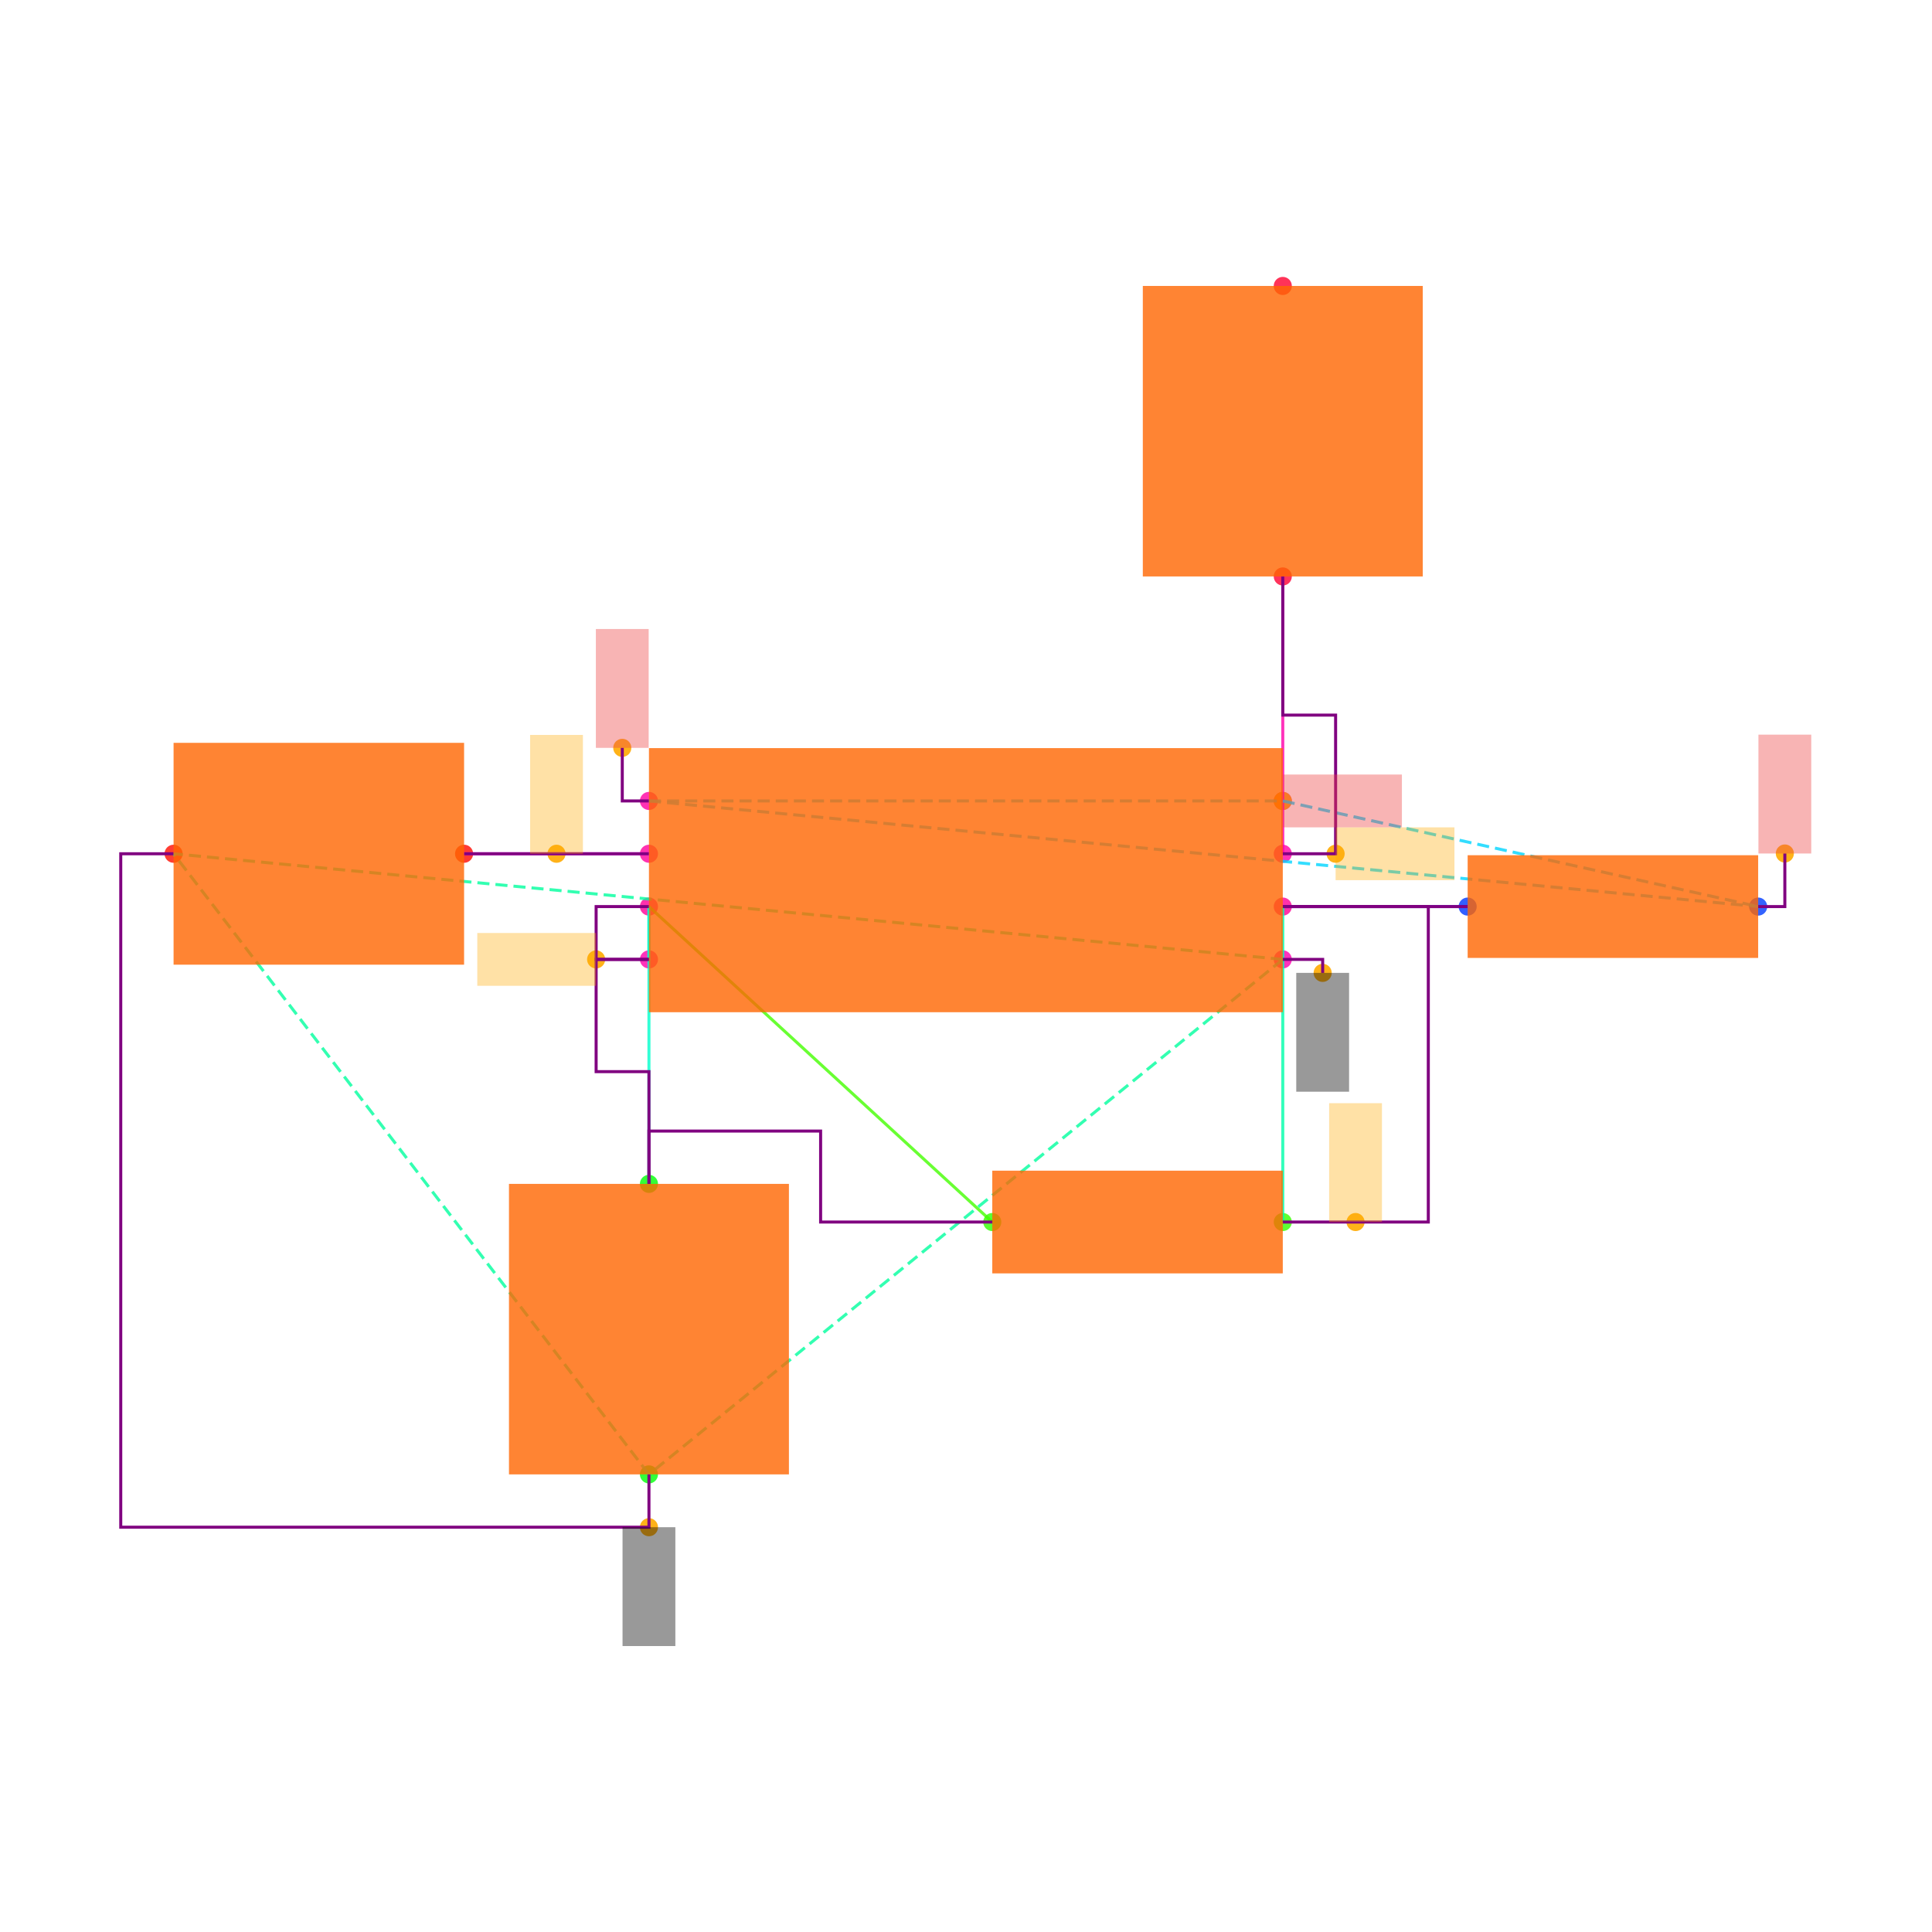
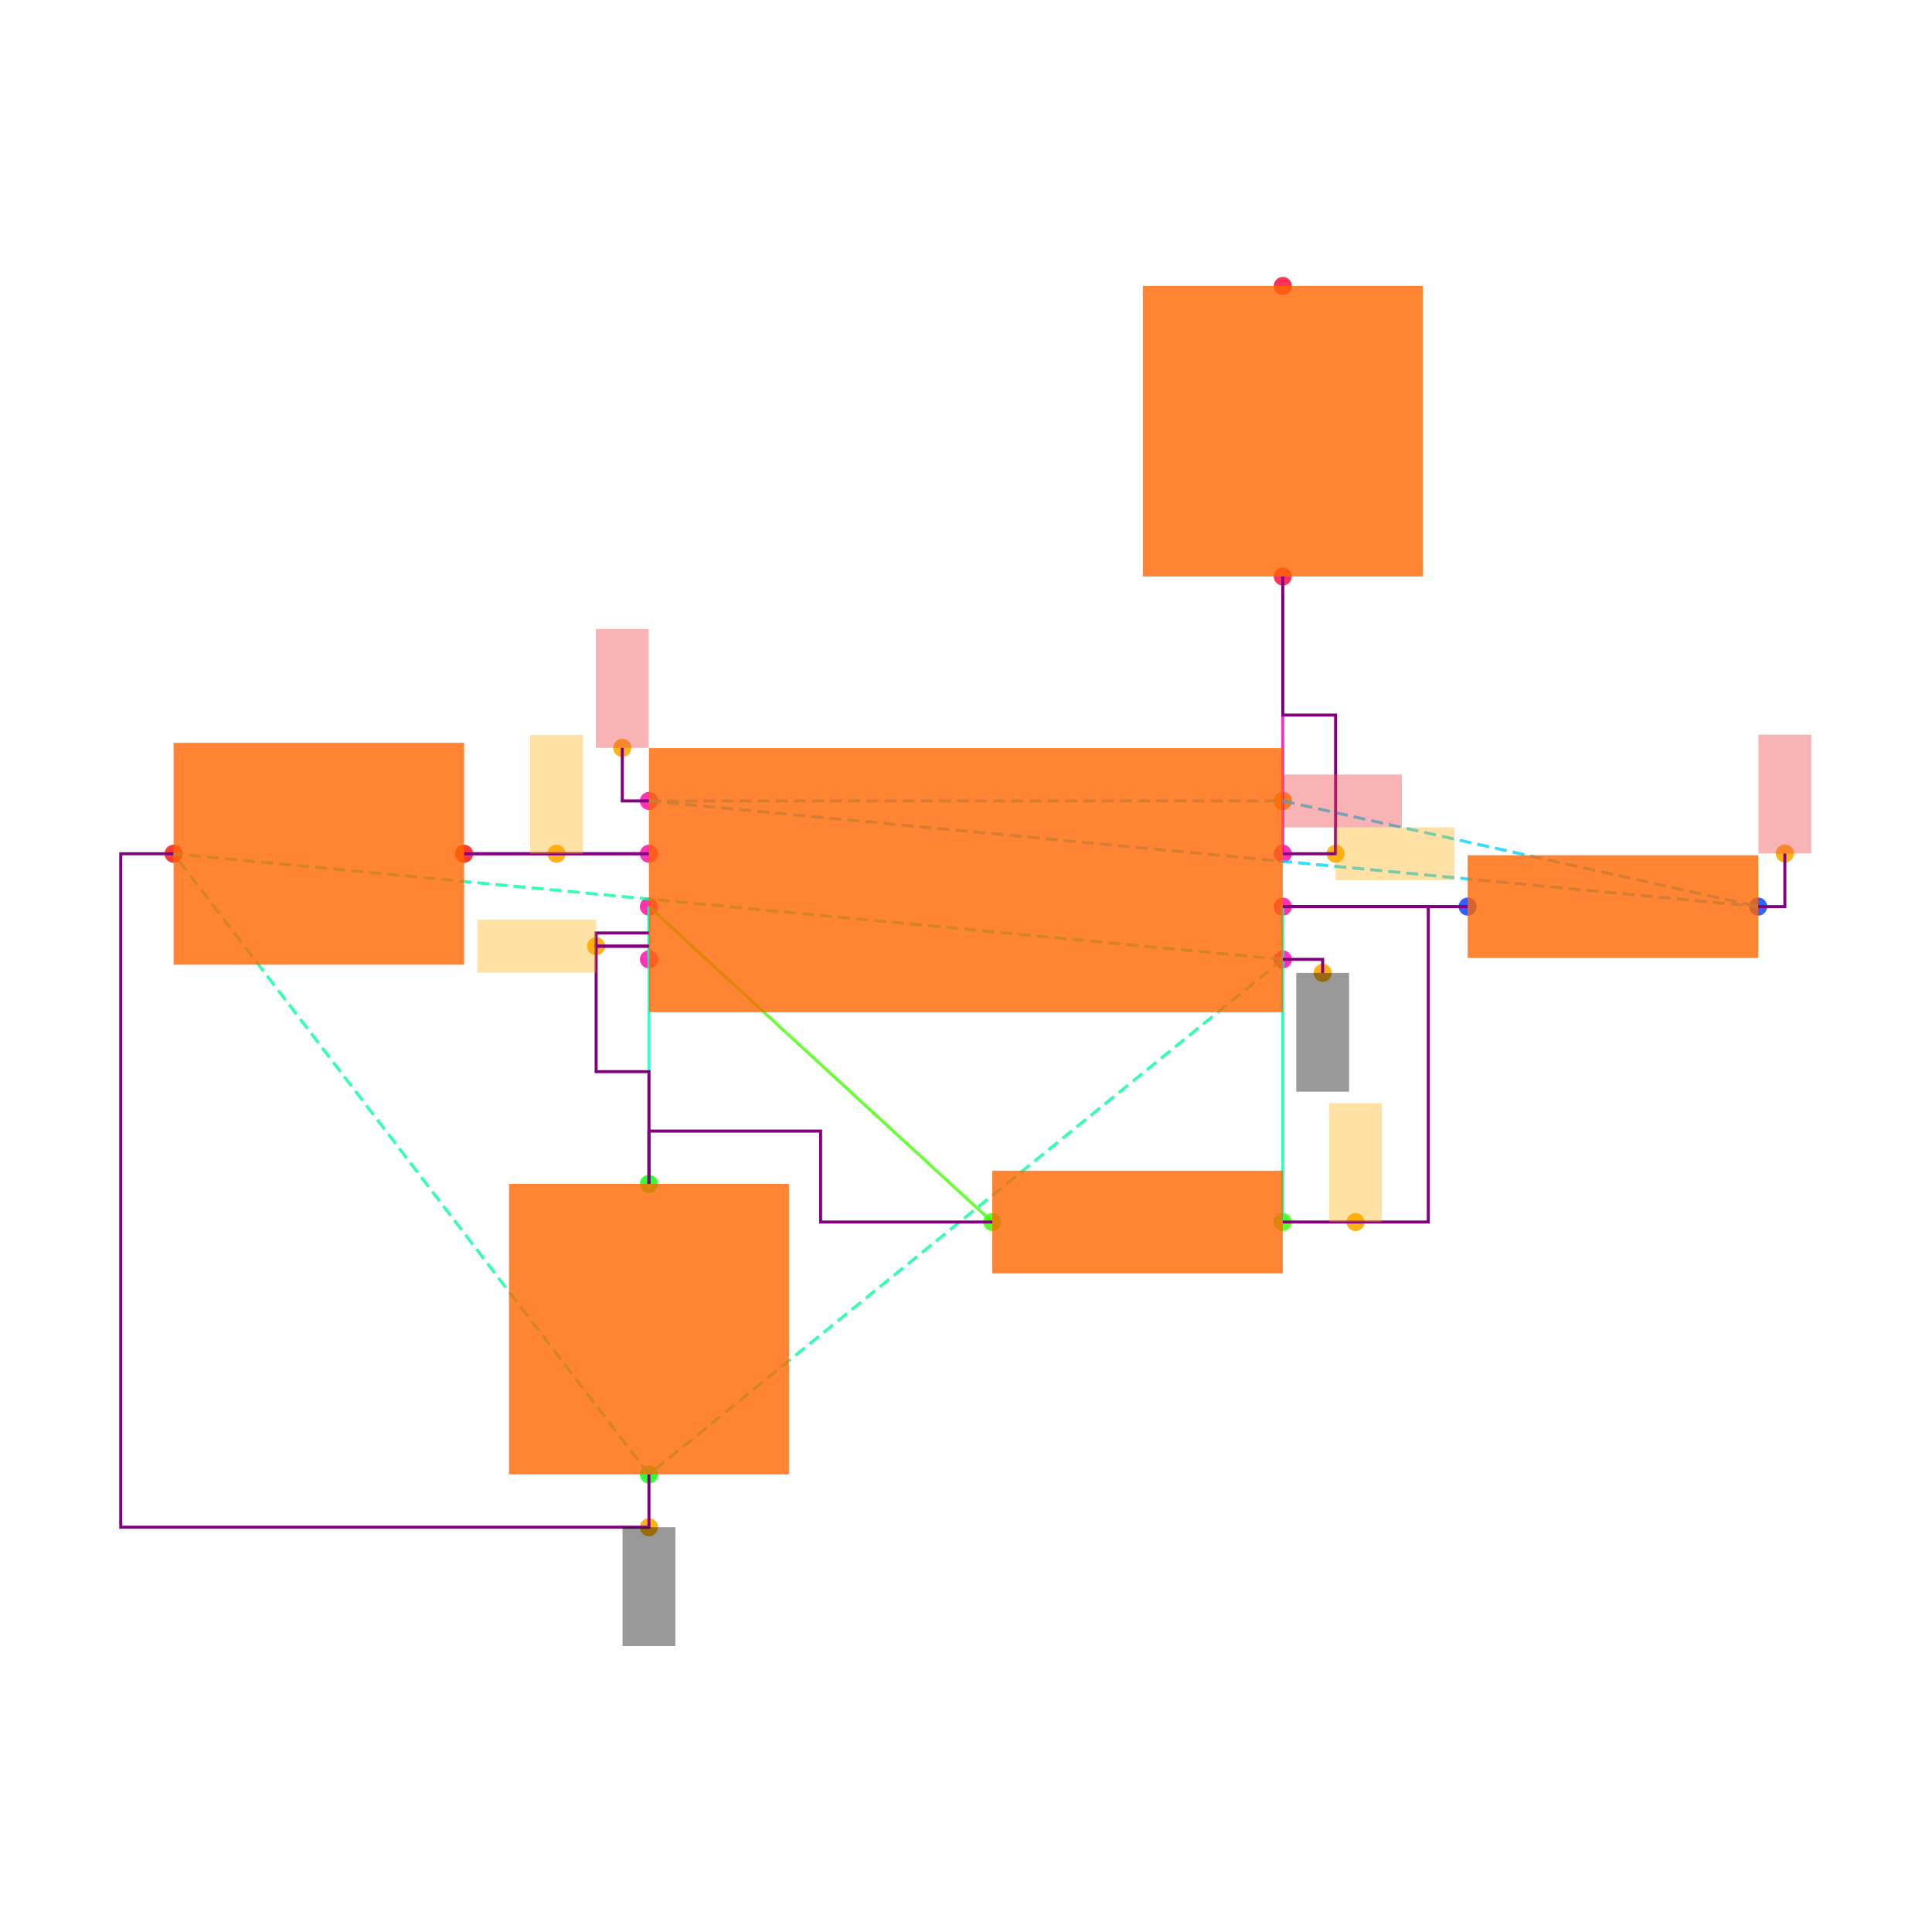
<svg xmlns="http://www.w3.org/2000/svg" width="640" height="640" viewBox="0 0 640 640">
  <rect width="100%" height="100%" fill="white" />
  <g>
    <circle data-type="point" data-label="U1.1 x+" data-x="1.2000000000000002" data-y="-0.30000000000000004" cx="424.94" cy="317.813" r="3" fill="hsl(319, 100%, 50%, 0.8)" />
  </g>
  <g>
    <circle data-type="point" data-label="U1.2 x-" data-x="-1.2000000000000002" data-y="-0.30000000000000004" cx="214.973" cy="317.813" r="3" fill="hsl(320, 100%, 50%, 0.8)" />
  </g>
  <g>
    <circle data-type="point" data-label="U1.3 x+" data-x="1.2000000000000002" data-y="0.09999999999999998" cx="424.94" cy="282.818" r="3" fill="hsl(321, 100%, 50%, 0.8)" />
  </g>
  <g>
    <circle data-type="point" data-label="U1.4 x-" data-x="-1.2000000000000002" data-y="0.30000000000000004" cx="214.973" cy="265.321" r="3" fill="hsl(322, 100%, 50%, 0.8)" />
  </g>
  <g>
    <circle data-type="point" data-label="U1.5 x-" data-x="-1.2000000000000002" data-y="0.10000000000000003" cx="214.973" cy="282.818" r="3" fill="hsl(323, 100%, 50%, 0.8)" />
  </g>
  <g>
    <circle data-type="point" data-label="U1.6 x-" data-x="-1.2000000000000002" data-y="-0.09999999999999998" cx="214.973" cy="300.316" r="3" fill="hsl(324, 100%, 50%, 0.8)" />
  </g>
  <g>
    <circle data-type="point" data-label="U1.7 x+" data-x="1.2000000000000002" data-y="-0.10000000000000003" cx="424.94" cy="300.316" r="3" fill="hsl(325, 100%, 50%, 0.8)" />
  </g>
  <g>
    <circle data-type="point" data-label="U1.8 x+" data-x="1.2000000000000002" data-y="0.30000000000000004" cx="424.94" cy="265.321" r="3" fill="hsl(326, 100%, 50%, 0.8)" />
  </g>
  <g>
    <circle data-type="point" data-label="R1.1 x+" data-x="3" data-y="-0.10000000000000016" cx="582.415" cy="300.316" r="3" fill="hsl(226, 100%, 50%, 0.8)" />
  </g>
  <g>
    <circle data-type="point" data-label="R1.2 x-" data-x="1.9000000000000004" data-y="-0.10000000000000002" cx="486.18" cy="300.316" r="3" fill="hsl(227, 100%, 50%, 0.8)" />
  </g>
  <g>
    <circle data-type="point" data-label="R2.1 x+" data-x="1.2000000000000002" data-y="-1.2944553500000002" cx="424.94" cy="404.814" r="3" fill="hsl(107, 100%, 50%, 0.8)" />
  </g>
  <g>
    <circle data-type="point" data-label="R2.2 x-" data-x="0.10000000000000009" data-y="-1.2944553500000002" cx="328.705" cy="404.814" r="3" fill="hsl(108, 100%, 50%, 0.8)" />
  </g>
  <g>
    <circle data-type="point" data-label="C1.1 y+" data-x="-1.2000000000000002" data-y="-1.1500000000000001" cx="214.973" cy="392.176" r="3" fill="hsl(121, 100%, 50%, 0.8)" />
  </g>
  <g>
    <circle data-type="point" data-label="C1.2 y-" data-x="-1.2000000000000002" data-y="-2.25" cx="214.973" cy="488.411" r="3" fill="hsl(122, 100%, 50%, 0.8)" />
  </g>
  <g>
    <circle data-type="point" data-label="C2.1 x+" data-x="-1.9000000000000004" data-y="0.10000000000000002" cx="153.732" cy="282.818" r="3" fill="hsl(2, 100%, 50%, 0.8)" />
  </g>
  <g>
    <circle data-type="point" data-label="C2.2 x-" data-x="-3" data-y="0.10000000000000016" cx="57.497" cy="282.818" r="3" fill="hsl(3, 100%, 50%, 0.8)" />
  </g>
  <g>
    <circle data-type="point" data-label="R3.1 y-" data-x="1.2000000000000002" data-y="1.1500000000000001" cx="424.94" cy="190.958" r="3" fill="hsl(348, 100%, 50%, 0.8)" />
  </g>
  <g>
    <circle data-type="point" data-label="R3.2 y+" data-x="1.2000000000000002" data-y="2.25" cx="424.94" cy="94.723" r="3" fill="hsl(349, 100%, 50%, 0.8)" />
  </g>
  <g>
    <circle data-type="point" data-label="anchorPoint orientation: y-" data-x="1.3510000000000002" data-y="-0.35100000000000003" cx="438.15" cy="322.275" r="3" fill="hsl(40, 100%, 50%, 0.9)" />
  </g>
  <g>
    <circle data-type="point" data-label="anchorPoint orientation: y-" data-x="-1.2000000000000002" data-y="-2.45" cx="214.973" cy="505.908" r="3" fill="hsl(40, 100%, 50%, 0.9)" />
  </g>
  <g>
-     <circle data-type="point" data-label="anchorPoint orientation: x-" data-x="-1.4000000000000001" data-y="-0.30000000000000004" cx="197.475" cy="317.813" r="3" fill="hsl(40, 100%, 50%, 0.9)" />
+     <circle data-type="point" data-label="anchorPoint orientation: x-" data-x="-1.4000000000000001" data-y="-0.25" cx="197.475" cy="313.439" r="3" fill="hsl(40, 100%, 50%, 0.9)" />
  </g>
  <g>
    <circle data-type="point" data-label="anchorPoint orientation: x+" data-x="1.4000000000000001" data-y="0.09999999999999998" cx="442.437" cy="282.818" r="3" fill="hsl(40, 100%, 50%, 0.9)" />
  </g>
  <g>
    <circle data-type="point" data-label="anchorPoint orientation: y+" data-x="-1.3010000000000002" data-y="0.5010000000000001" cx="206.137" cy="247.736" r="3" fill="hsl(40, 100%, 50%, 0.9)" />
  </g>
  <g>
    <circle data-type="point" data-label="anchorPoint orientation: x+" data-x="1.2000000000000002" data-y="0.30000000000000004" cx="424.94" cy="265.321" r="3" fill="hsl(40, 100%, 50%, 0.9)" />
  </g>
  <g>
    <circle data-type="point" data-label="anchorPoint orientation: y+" data-x="3.101" data-y="0.10099999999999985" cx="591.251" cy="282.731" r="3" fill="hsl(40, 100%, 50%, 0.9)" />
  </g>
  <g>
    <circle data-type="point" data-label="anchorPoint orientation: y+" data-x="-1.5500000000000003" data-y="0.10000000000000003" cx="184.352" cy="282.818" r="3" fill="hsl(40, 100%, 50%, 0.9)" />
  </g>
  <g>
    <circle data-type="point" data-label="anchorPoint orientation: y+" data-x="1.4755000000000003" data-y="-1.2944553500000002" cx="449.042" cy="404.814" r="3" fill="hsl(40, 100%, 50%, 0.9)" />
  </g>
  <g>
    <polyline data-points="-1.2000000000000002,0.10000000000000003 -1.9000000000000004,0.10000000000000002" data-type="line" data-label="" points="214.973,282.818 153.732,282.818" fill="none" stroke="hsl(296, 100%, 50%, 0.8)" stroke-width="1" />
  </g>
  <g>
    <polyline data-points="-1.2000000000000002,-0.09999999999999998 -1.2000000000000002,-0.30000000000000004" data-type="line" data-label="" points="214.973,300.316 214.973,317.813" fill="none" stroke="hsl(168, 100%, 50%, 0.8)" stroke-width="1" />
  </g>
  <g>
    <polyline data-points="1.9000000000000004,-0.10000000000000002 1.2000000000000002,-0.10000000000000003" data-type="line" data-label="" points="486.18,300.316 424.94,300.316" fill="none" stroke="hsl(248, 100%, 50%, 0.8)" stroke-width="1" />
  </g>
  <g>
    <polyline data-points="1.2000000000000002,-0.10000000000000003 1.2000000000000002,-1.2944553500000002" data-type="line" data-label="" points="424.94,300.316 424.94,404.814" fill="none" stroke="hsl(160, 100%, 50%, 0.8)" stroke-width="1" />
  </g>
  <g>
    <polyline data-points="0.10000000000000009,-1.2944553500000002 -1.2000000000000002,-0.09999999999999998" data-type="line" data-label="" points="328.705,404.814 214.973,300.316" fill="none" stroke="hsl(104, 100%, 50%, 0.8)" stroke-width="1" />
  </g>
  <g>
    <polyline data-points="-1.2000000000000002,-0.09999999999999998 -1.2000000000000002,-1.1500000000000001" data-type="line" data-label="" points="214.973,300.316 214.973,392.176" fill="none" stroke="hsl(168, 100%, 50%, 0.8)" stroke-width="1" />
  </g>
  <g>
    <polyline data-points="1.2000000000000002,0.09999999999999998 1.2000000000000002,1.1500000000000001" data-type="line" data-label="" points="424.94,282.818 424.94,190.958" fill="none" stroke="hsl(320, 100%, 50%, 0.8)" stroke-width="1" />
  </g>
  <g>
    <polyline data-points="1.2000000000000002,-0.30000000000000004 -1.2000000000000002,-2.25" data-type="line" data-label="" points="424.94,317.813 214.973,488.411" fill="none" stroke="hsl(157, 100%, 50%, 0.8)" stroke-width="1" stroke-dasharray="4 2" />
  </g>
  <g>
    <polyline data-points="1.2000000000000002,-0.30000000000000004 -3,0.10000000000000016" data-type="line" data-label="" points="424.94,317.813 57.497,282.818" fill="none" stroke="hsl(157, 100%, 50%, 0.8)" stroke-width="1" stroke-dasharray="4 2" />
  </g>
  <g>
    <polyline data-points="-1.2000000000000002,-2.25 -3,0.10000000000000016" data-type="line" data-label="" points="214.973,488.411 57.497,282.818" fill="none" stroke="hsl(157, 100%, 50%, 0.8)" stroke-width="1" stroke-dasharray="4 2" />
  </g>
  <g>
    <polyline data-points="-1.2000000000000002,0.30000000000000004 1.2000000000000002,0.30000000000000004" data-type="line" data-label="" points="214.973,265.321 424.94,265.321" fill="none" stroke="hsl(190, 100%, 50%, 0.8)" stroke-width="1" stroke-dasharray="4 2" />
  </g>
  <g>
    <polyline data-points="-1.2000000000000002,0.30000000000000004 3,-0.10000000000000016" data-type="line" data-label="" points="214.973,265.321 582.415,300.316" fill="none" stroke="hsl(190, 100%, 50%, 0.8)" stroke-width="1" stroke-dasharray="4 2" />
  </g>
  <g>
    <polyline data-points="1.2000000000000002,0.30000000000000004 3,-0.10000000000000016" data-type="line" data-label="" points="424.94,265.321 582.415,300.316" fill="none" stroke="hsl(190, 100%, 50%, 0.8)" stroke-width="1" stroke-dasharray="4 2" />
  </g>
  <g>
    <polyline data-points="-1.2000000000000002,0.10000000000000003 -1.9000000000000004,0.10000000000000002" data-type="line" data-label="" points="214.973,282.818 153.732,282.818" fill="none" stroke="purple" stroke-width="1" />
  </g>
  <g>
-     <polyline data-points="-1.2000000000000002,-0.30000000000000004 -1.4000000000000001,-0.30000000000000004 -1.4000000000000001,-0.7250000000000001 -1.2000000000000002,-0.7250000000000001 -1.2000000000000002,-1.1500000000000001" data-type="line" data-label="" points="214.973,317.813 197.475,317.813 197.475,354.995 214.973,354.995 214.973,392.176" fill="none" stroke="purple" stroke-width="1" />
-   </g>
-   <g>
-     <polyline data-points="-1.2000000000000002,-0.09999999999999998 -1.4000000000000001,-0.09999999999999998 -1.4000000000000001,-0.30000000000000004 -1.2000000000000002,-0.30000000000000004" data-type="line" data-label="" points="214.973,300.316 197.475,300.316 197.475,317.813 214.973,317.813" fill="none" stroke="purple" stroke-width="1" />
+     <polyline data-points="-1.2000000000000002,-0.25 -1.4000000000000001,-0.25 -1.4000000000000001,-0.7250000000000001 -1.2000000000000002,-0.7250000000000001 -1.2000000000000002,-1.1500000000000001" data-type="line" data-label="" points="214.973,313.439 197.475,313.439 197.475,354.995 214.973,354.995 214.973,392.176" fill="none" stroke="purple" stroke-width="1" />
+   </g>
+   <g>
+     <polyline data-points="-1.2000000000000002,-0.2 -1.4000000000000001,-0.2 -1.4000000000000001,-0.25 -1.2000000000000002,-0.25" data-type="line" data-label="" points="214.973,309.064 197.475,309.064 197.475,313.439 214.973,313.439" fill="none" stroke="purple" stroke-width="1" />
  </g>
  <g>
    <polyline data-points="0.09999999999999987,-1.2944553500000002 -0.55,-1.2944553500000002 -0.55,-0.9500000000000002 -1.2000000000000002,-0.9500000000000002 -1.2000000000000002,-1.1500000000000001" data-type="line" data-label="" points="328.705,404.814 271.839,404.814 271.839,374.679 214.973,374.679 214.973,392.176" fill="none" stroke="purple" stroke-width="1" />
  </g>
  <g>
    <polyline data-points="1.2000000000000002,-0.10000000000000003 1.9000000000000004,-0.10000000000000002" data-type="line" data-label="" points="424.94,300.316 486.18,300.316" fill="none" stroke="purple" stroke-width="1" />
  </g>
  <g>
    <polyline data-points="-1.2000000000000002,-2.25 -1.2000000000000002,-2.45 -3.2,-2.45 -3.2,0.10000000000000016 -3,0.10000000000000016" data-type="line" data-label="" points="214.973,488.411 214.973,505.908 40,505.908 40,282.818 57.497,282.818" fill="none" stroke="purple" stroke-width="1" />
  </g>
  <g>
    <polyline data-points="1.2000000000000002,-1.2944553500000002 1.7510000000000003,-1.2944553500000002 1.7510000000000003,-0.10000000000000003 1.2000000000000002,-0.10000000000000003" data-type="line" data-label="" points="424.94,404.814 473.145,404.814 473.145,300.316 424.94,300.316" fill="none" stroke="purple" stroke-width="1" />
  </g>
  <g>
    <polyline data-points="1.2000000000000002,0.09999999999999998 1.4000000000000001,0.09999999999999998 1.4000000000000001,0.625 1.2000000000000002,0.625 1.2000000000000002,1.1500000000000001" data-type="line" data-label="" points="424.94,282.818 442.437,282.818 442.437,236.888 424.94,236.888 424.94,190.958" fill="none" stroke="purple" stroke-width="1" />
  </g>
  <g>
    <polyline data-points="1.2000000000000002,-0.30000000000000004 1.3510000000000002,-0.30000000000000004 1.3510000000000002,-0.35100000000000003" data-type="line" data-label="" points="424.94,317.813 438.15,317.813 438.15,322.275" fill="none" stroke="purple" stroke-width="1" />
  </g>
  <g>
    <polyline data-points="-1.2000000000000002,0.30000000000000004 -1.3010000000000002,0.30000000000000004 -1.3010000000000002,0.5010000000000001" data-type="line" data-label="" points="214.973,265.321 206.137,265.321 206.137,247.736" fill="none" stroke="purple" stroke-width="1" />
  </g>
  <g>
    <polyline data-points="3,-0.10000000000000016 3.101,-0.10000000000000016 3.101,0.10099999999999985" data-type="line" data-label="" points="582.415,300.316 591.251,300.316 591.251,282.731" fill="none" stroke="purple" stroke-width="1" />
  </g>
  <g>
    <rect data-type="rect" data-label="schematic_component_0" data-x="0" data-y="0" x="214.973" y="247.824" width="209.967" height="87.486" fill="hsl(24, 100%, 50%, 0.8)" stroke="black" stroke-width="0.011" />
  </g>
  <g>
    <rect data-type="rect" data-label="schematic_component_1" data-x="2.45" data-y="-0.10000000000000009" x="486.18" y="283.303" width="96.235" height="34.024" fill="hsl(24, 100%, 50%, 0.8)" stroke="black" stroke-width="0.011" />
  </g>
  <g>
    <rect data-type="rect" data-label="schematic_component_2" data-x="0.6500000000000001" data-y="-1.2944553500000002" x="328.705" y="387.802" width="96.235" height="34.024" fill="hsl(24, 100%, 50%, 0.8)" stroke="black" stroke-width="0.011" />
  </g>
  <g>
    <rect data-type="rect" data-label="schematic_component_3" data-x="-1.2000000000000002" data-y="-1.7000000000000002" x="168.605" y="392.176" width="92.736" height="96.235" fill="hsl(24, 100%, 50%, 0.8)" stroke="black" stroke-width="0.011" />
  </g>
  <g>
    <rect data-type="rect" data-label="schematic_component_4" data-x="-2.45" data-y="0.10000000000000009" x="57.497" y="246.074" width="96.235" height="73.489" fill="hsl(24, 100%, 50%, 0.8)" stroke="black" stroke-width="0.011" />
  </g>
  <g>
    <rect data-type="rect" data-label="schematic_component_5" data-x="1.2000000000000002" data-y="1.7000000000000002" x="378.572" y="94.723" width="92.736" height="96.235" fill="hsl(24, 100%, 50%, 0.8)" stroke="black" stroke-width="0.011" />
  </g>
  <g>
    <rect data-type="rect" data-label="netId: GND globalConnNetId: connectivity_net4" data-x="1.3510000000000002" data-y="-0.5760000000000001" x="429.402" y="322.275" width="17.497" height="39.369" fill="#00000066" stroke="#000000" stroke-width="0.011" />
  </g>
  <g>
    <rect data-type="rect" data-label="netId: GND globalConnNetId: connectivity_net4" data-x="-1.2000000000000002" data-y="-2.6750000000000003" x="206.224" y="505.908" width="17.497" height="39.369" fill="#00000066" stroke="#000000" stroke-width="0.011" />
  </g>
  <g>
-     <rect data-type="rect" data-label="netId: U1.THRES to U1.TRIG globalConnNetId: connectivity_net1" data-x="-1.6250000000000002" data-y="-0.30000000000000004" x="158.107" y="309.064" width="39.369" height="17.497" fill="hsl(40, 100%, 50%, 0.35)" stroke="black" stroke-width="0.011" />
+     <rect data-type="rect" data-label="netId: U1.THRES to U1.TRIG globalConnNetId: connectivity_net1" data-x="-1.6250000000000002" data-y="-0.25" x="158.107" y="304.69" width="39.369" height="17.497" fill="hsl(40, 100%, 50%, 0.35)" stroke="black" stroke-width="0.011" />
  </g>
  <g>
    <rect data-type="rect" data-label="netId: U1.OUT to R3.pin1 globalConnNetId: connectivity_net3" data-x="1.6250000000000002" data-y="0.09999999999999998" x="442.437" y="274.07" width="39.369" height="17.497" fill="hsl(40, 100%, 50%, 0.35)" stroke="black" stroke-width="0.011" />
  </g>
  <g>
    <rect data-type="rect" data-label="netId: VCC globalConnNetId: connectivity_net5" data-x="-1.3010000000000002" data-y="0.7260000000000001" x="197.388" y="208.367" width="17.497" height="39.369" fill="#ef444466" stroke="#ef4444" stroke-width="0.011" />
  </g>
  <g>
    <rect data-type="rect" data-label="netId: VCC globalConnNetId: connectivity_net5" data-x="1.4260000000000002" data-y="0.30000000000000004" x="425.027" y="256.572" width="39.369" height="17.497" fill="#ef444466" stroke="#ef4444" stroke-width="0.011" />
  </g>
  <g>
    <rect data-type="rect" data-label="netId: VCC globalConnNetId: connectivity_net5" data-x="3.101" data-y="0.32599999999999985" x="582.503" y="243.362" width="17.497" height="39.369" fill="#ef444466" stroke="#ef4444" stroke-width="0.011" />
  </g>
  <g>
    <rect data-type="rect" data-label="netId: U1.CTRL to C2.pin1 globalConnNetId: connectivity_net0" data-x="-1.5500000000000003" data-y="0.32500000000000007" x="175.604" y="243.449" width="17.497" height="39.369" fill="hsl(40, 100%, 50%, 0.35)" stroke="black" stroke-width="0.011" />
  </g>
  <g>
    <rect data-type="rect" data-label="netId: U1.DISCH to R2.pin1 globalConnNetId: connectivity_net2" data-x="1.4755000000000003" data-y="-1.0694553500000001" x="440.294" y="365.445" width="17.497" height="39.369" fill="hsl(40, 100%, 50%, 0.35)" stroke="black" stroke-width="0.011" />
  </g>
  <g id="crosshair" style="display: none">
    <line id="crosshair-h" y1="0" y2="640" stroke="#666" stroke-width="0.5" />
    <line id="crosshair-v" x1="0" x2="640" stroke="#666" stroke-width="0.5" />
    <text id="coordinates" font-family="monospace" font-size="12" fill="#666" />
  </g>
</svg>
